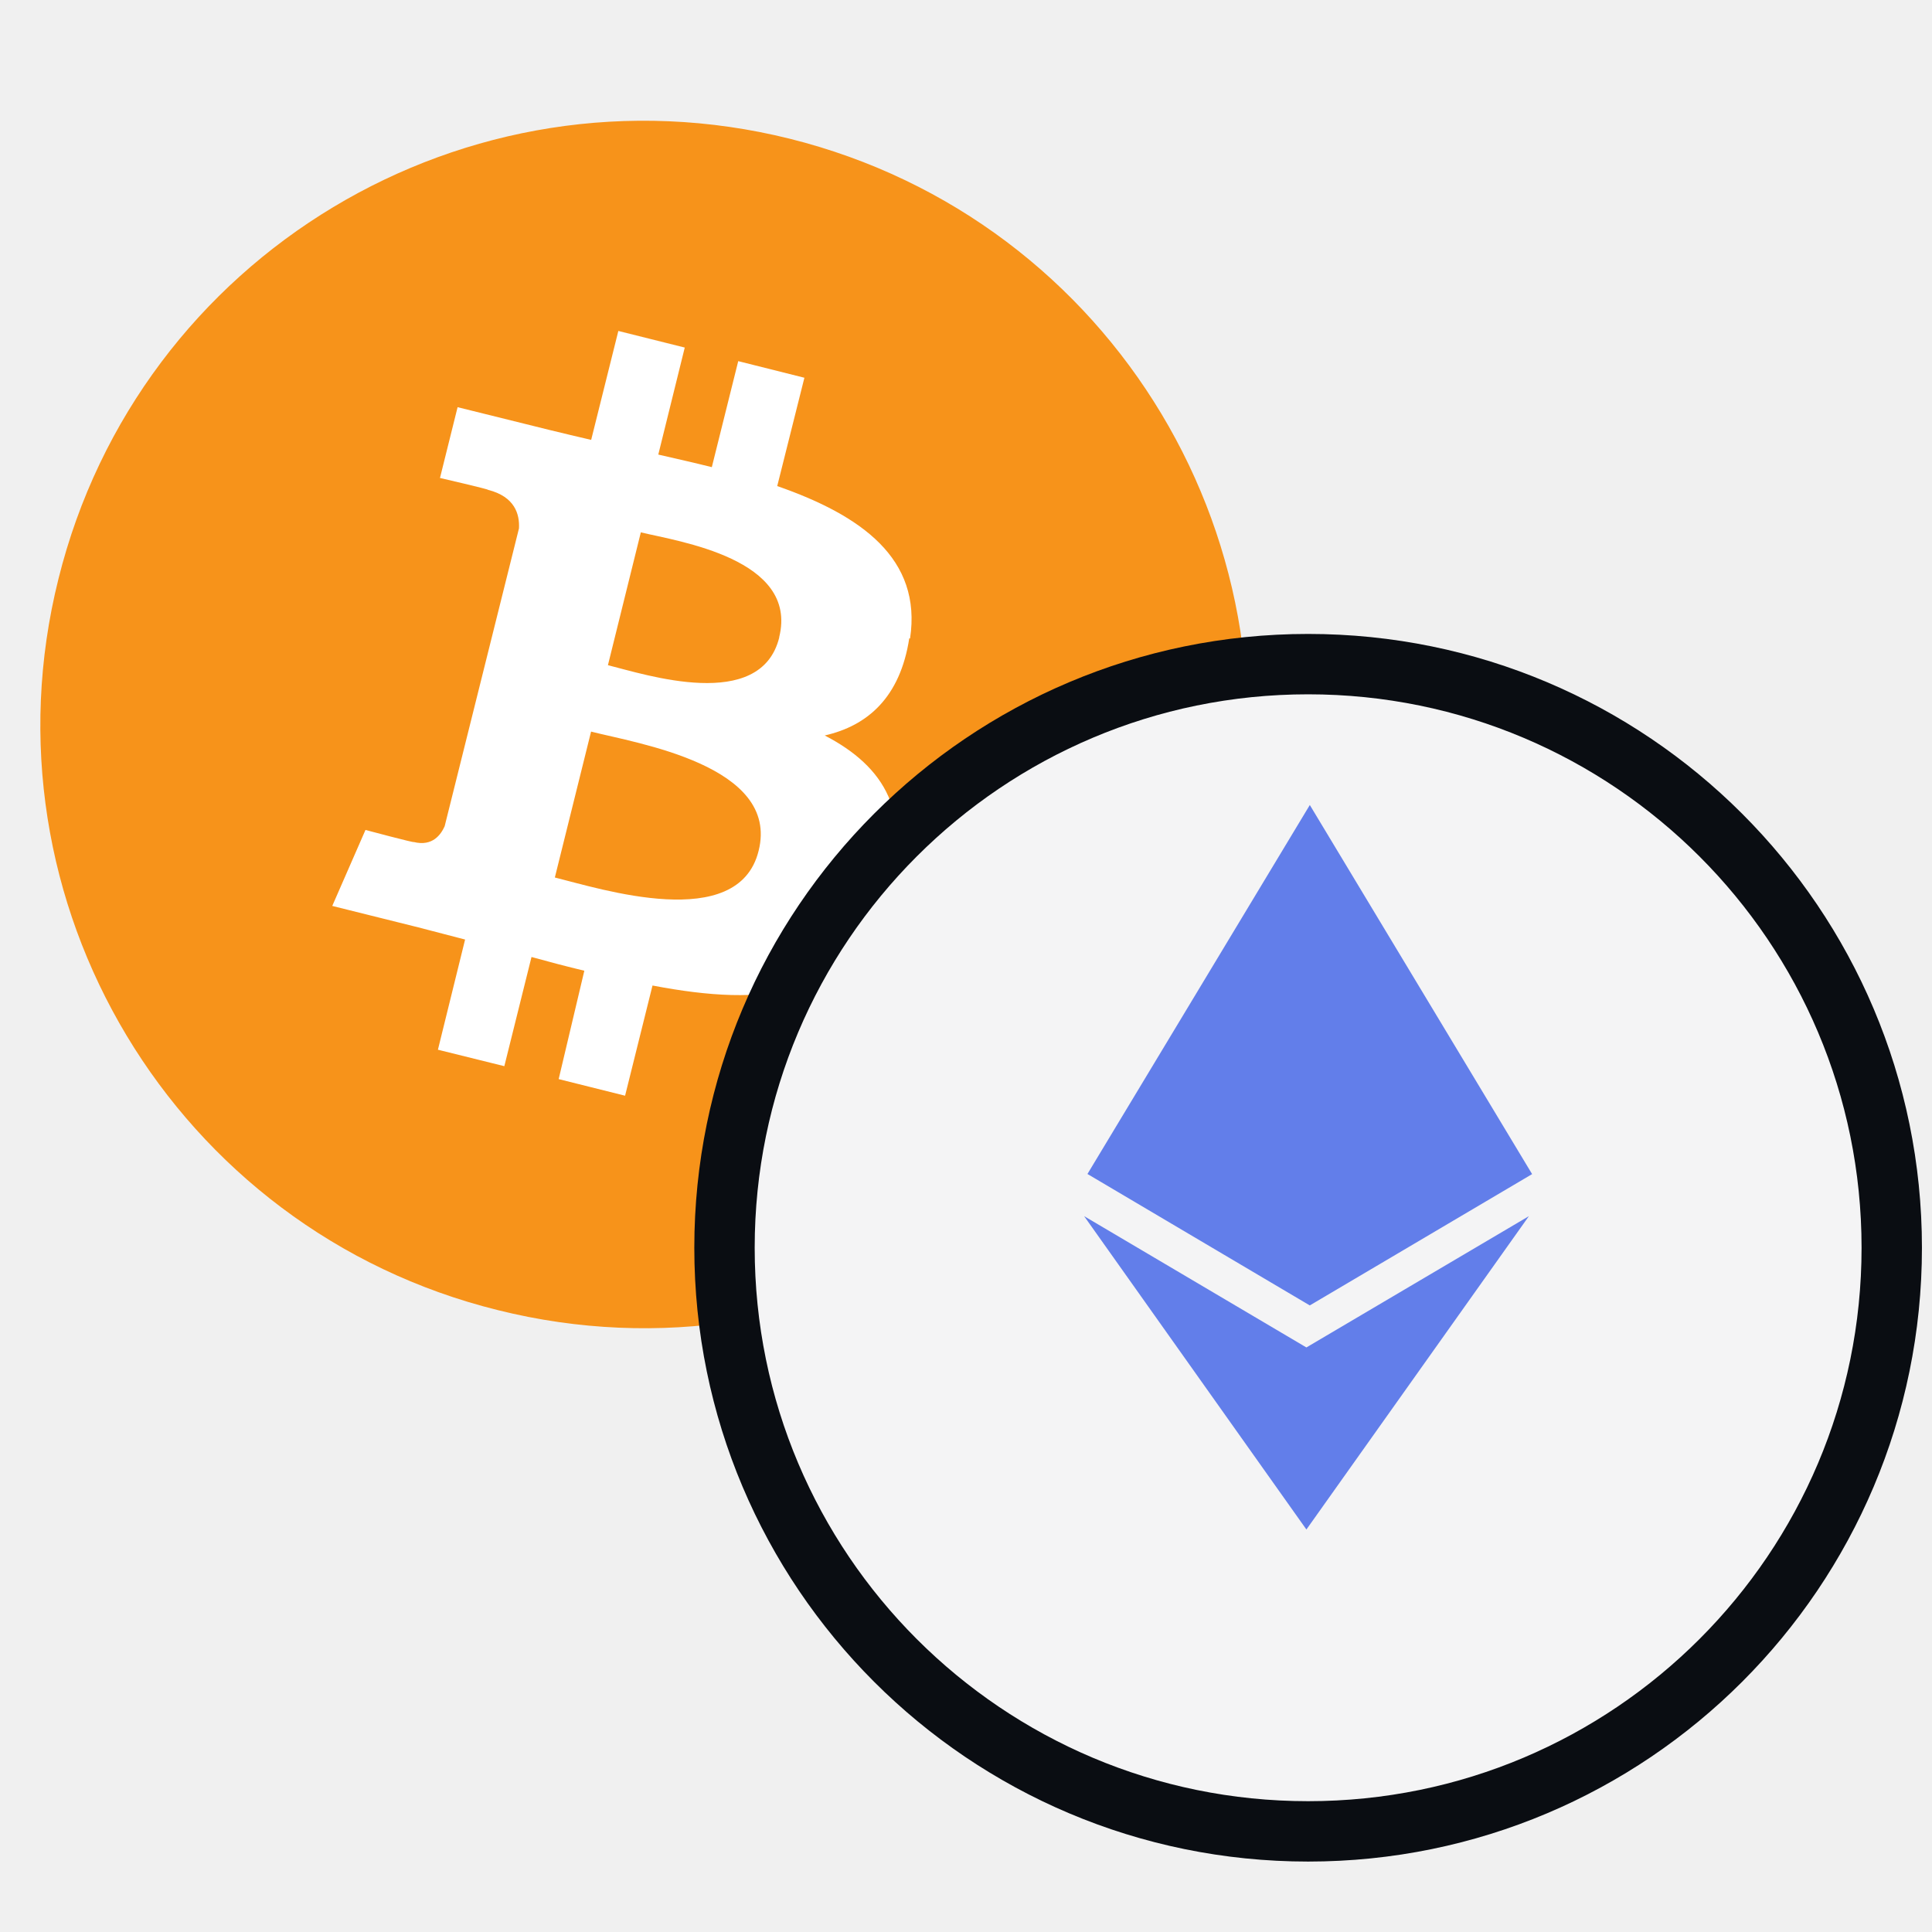
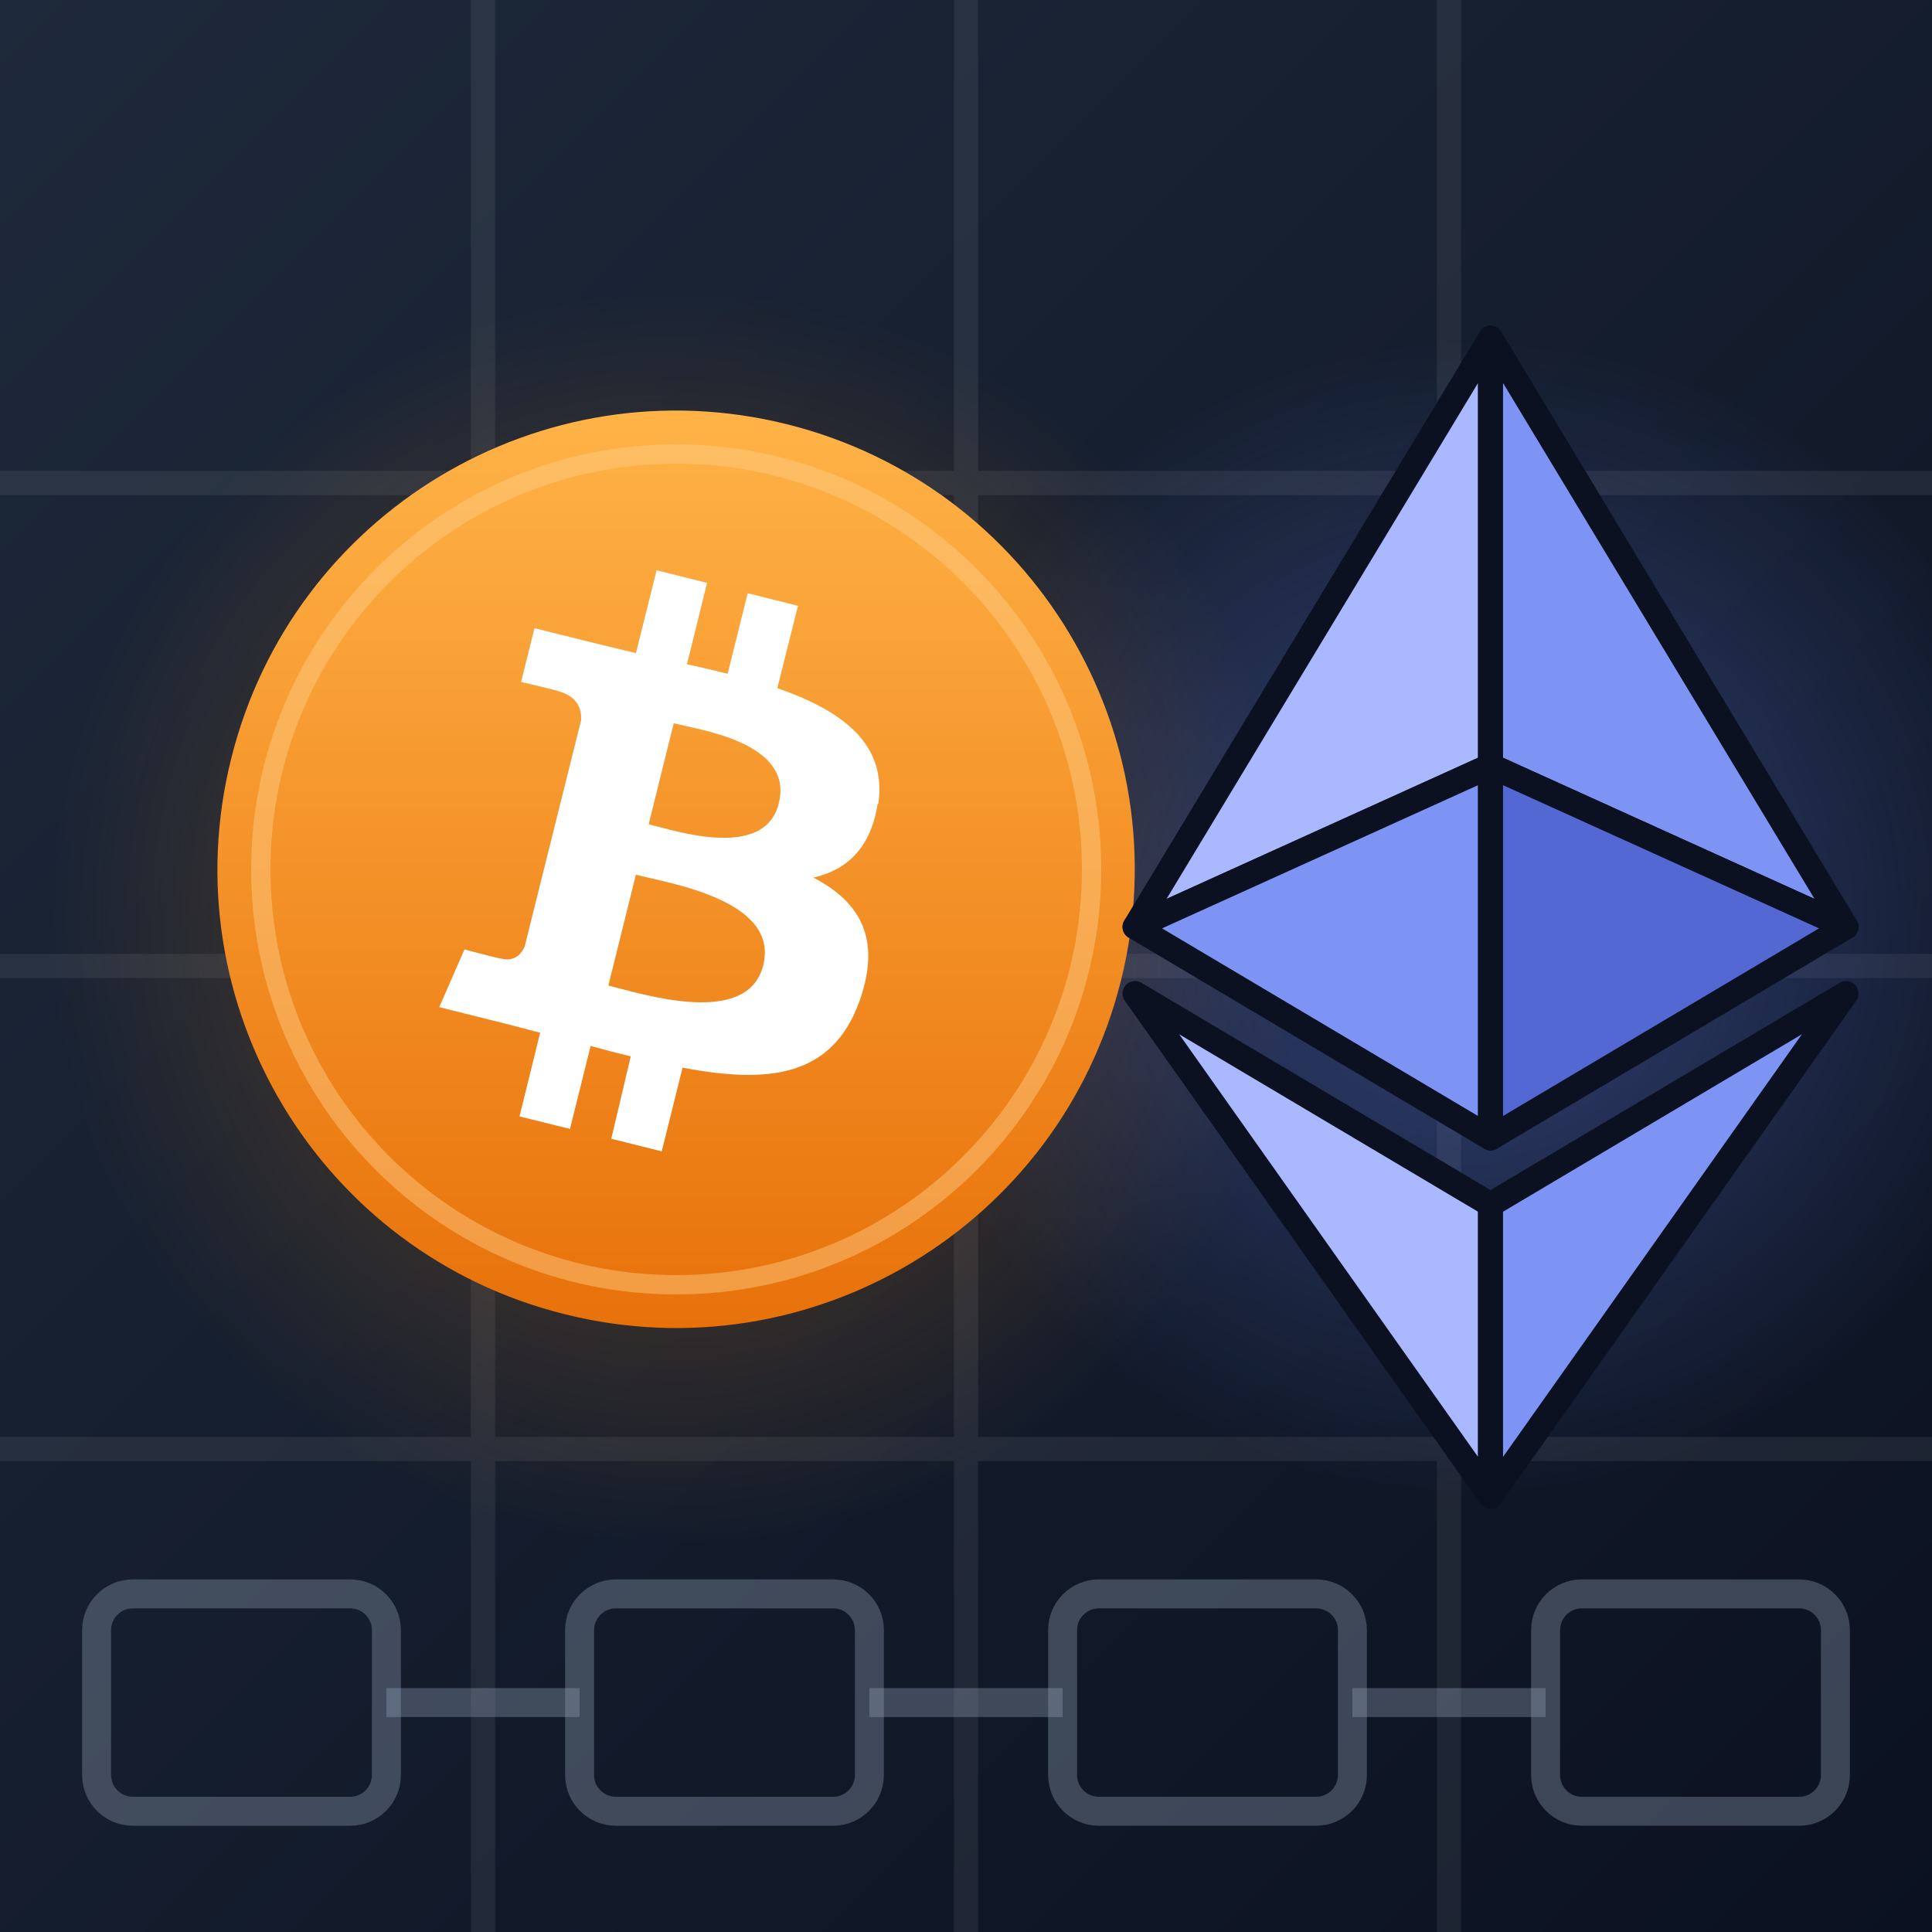
- <svg xmlns="http://www.w3.org/2000/svg" viewBox="0 0 48 48">
-   <g transform="translate(1 3) scale(1.25)">
-     <circle cx="12" cy="12" r="10" fill="#fff" />
-     <path fill="#F7931A" d="M23.638 14.904c-1.602 6.43-8.113 10.34-14.542 8.736C2.67 22.05-1.244 15.525.362 9.105 1.962 2.67 8.475-1.243 14.9.358c6.43 1.605 10.342 8.115 8.738 14.548v-.002zm-6.35-4.613c.24-1.59-.974-2.45-2.64-3.03l.54-2.153-1.315-.33-.525 2.107c-.345-.087-.705-.167-1.064-.25l.526-2.127-1.32-.33-.54 2.165c-.285-.067-.565-.132-.84-.2l-1.815-.45-.35 1.407s.975.225.955.236c.535.136.63.486.615.766l-1.477 5.92c-.075.166-.24.406-.614.314.015.02-.96-.24-.96-.24l-.66 1.51 1.71.426.93.242-.54 2.19 1.32.327.54-2.17c.36.1.705.19 1.05.273l-.51 2.154 1.32.33.545-2.19c2.24.427 3.93.257 4.64-1.774.57-1.637-.03-2.58-1.217-3.196.854-.193 1.5-.76 1.68-1.93h.01zm-3.01 4.22c-.404 1.64-3.157.75-4.05.53l.72-2.9c.896.23 3.757.67 3.33 2.37zm.41-4.24c-.37 1.49-2.662.735-3.405.55l.654-2.64c.744.18 3.137.524 2.75 2.084v.006z" />
+ <svg xmlns="http://www.w3.org/2000/svg" viewBox="0 0 80 80">
+   <defs>
+     <linearGradient id="bg" x1="0" y1="0" x2="1" y2="1">
+       <stop offset="0" stop-color="#1e293b" />
+       <stop offset="1" stop-color="#0b1120" />
+     </linearGradient>
+     <radialGradient id="glowBtc" cx="28" cy="38" r="26" gradientUnits="userSpaceOnUse">
+       <stop offset="0" stop-color="#f7931a" stop-opacity=".35" />
+       <stop offset="1" stop-color="#f7931a" stop-opacity="0" />
+     </radialGradient>
+     <radialGradient id="glowEth" cx="61" cy="38" r="24" gradientUnits="userSpaceOnUse">
+       <stop offset="0" stop-color="#627eea" stop-opacity=".4" />
+       <stop offset="1" stop-color="#627eea" stop-opacity="0" />
+     </radialGradient>
+     <linearGradient id="coin" x1="0" y1="0" x2="0" y2="24" gradientUnits="userSpaceOnUse">
+       <stop offset="0" stop-color="#ffb347" />
+       <stop offset="1" stop-color="#e8710a" />
+     </linearGradient>
+   </defs>
+   <rect width="80" height="80" fill="url(#bg)" />
+   <g stroke="#ffffff" stroke-opacity=".07" stroke-width="1">
+     <path d="M0 20h80M0 40h80M0 60h80M20 0v80M40 0v80M60 0v80" />
  </g>
-   <circle cx="32.5" cy="31" r="14.5" fill="#f4f4f5" stroke="#0a0d12" stroke-width="1.5" />
-   <g transform="translate(23.5 20) scale(0.75)">
-     <path fill="#627EEA" d="M11.944 17.97L4.58 13.62 11.943 24l7.37-10.38-7.372 4.35h.003zM12.056 0L4.69 12.223l7.365 4.354 7.365-4.35L12.056 0z" />
+   <g fill="none" stroke="#94a3b8" stroke-opacity=".35" stroke-width="1.2">
+     <rect x="4" y="66" width="12" height="9" rx="1.5" />
+     <rect x="24" y="66" width="12" height="9" rx="1.5" />
+     <rect x="44" y="66" width="12" height="9" rx="1.5" />
+     <rect x="64" y="66" width="12" height="9" rx="1.5" />
+     <path d="M16 70.5h8M36 70.5h8M56 70.5h8" />
+   </g>
+   <rect width="80" height="80" fill="url(#glowBtc)" />
+   <rect width="80" height="80" fill="url(#glowEth)" />
+   <circle cx="28" cy="36" r="13" fill="#fff" />
+   <g transform="translate(9 17) scale(1.583)">
+     <path fill="url(#coin)" d="M23.638 14.904c-1.602 6.43-8.113 10.34-14.542 8.736C2.67 22.05-1.244 15.525.362 9.105 1.962 2.67 8.475-1.243 14.9.358c6.43 1.605 10.342 8.115 8.738 14.548v-.002zm-6.35-4.613c.24-1.59-.974-2.45-2.64-3.03l.54-2.153-1.315-.33-.525 2.107c-.345-.087-.705-.167-1.064-.25l.526-2.127-1.32-.33-.54 2.165c-.285-.067-.565-.132-.84-.2l-1.815-.45-.35 1.407s.975.225.955.236c.535.136.63.486.615.766l-1.477 5.92c-.075.166-.24.406-.614.314.015.02-.96-.24-.96-.24l-.66 1.51 1.71.426.93.242-.54 2.19 1.32.327.54-2.17c.36.1.705.19 1.05.273l-.51 2.154 1.32.33.545-2.19c2.24.427 3.93.257 4.64-1.774.57-1.637-.03-2.58-1.217-3.196.854-.193 1.5-.76 1.68-1.93h.01zm-3.01 4.22c-.404 1.64-3.157.75-4.05.53l.72-2.9c.896.23 3.757.67 3.33 2.37zm.41-4.24c-.37 1.49-2.662.735-3.405.55l.654-2.64c.744.18 3.137.524 2.75 2.084v.006z" />
+   </g>
+   <circle cx="28" cy="36" r="17.2" fill="none" stroke="#ffd08a" stroke-opacity=".45" stroke-width=".8" />
+   <g transform="translate(47 14) scale(0.115)" stroke="#0b1120" stroke-width="9" stroke-linejoin="round">
+     <path d="M128 0 0 212 128 154z" fill="#a9b8ff" />
+     <path d="M128 0 256 212 128 154z" fill="#7d94f5" />
+     <path d="M0 212 128 154 128 288z" fill="#7d94f5" />
+     <path d="M256 212 128 154 128 288z" fill="#5468d4" />
+     <path d="M0 236 128 417 128 312z" fill="#a9b8ff" />
+     <path d="M256 236 128 417 128 312z" fill="#7d94f5" />
  </g>
</svg>
